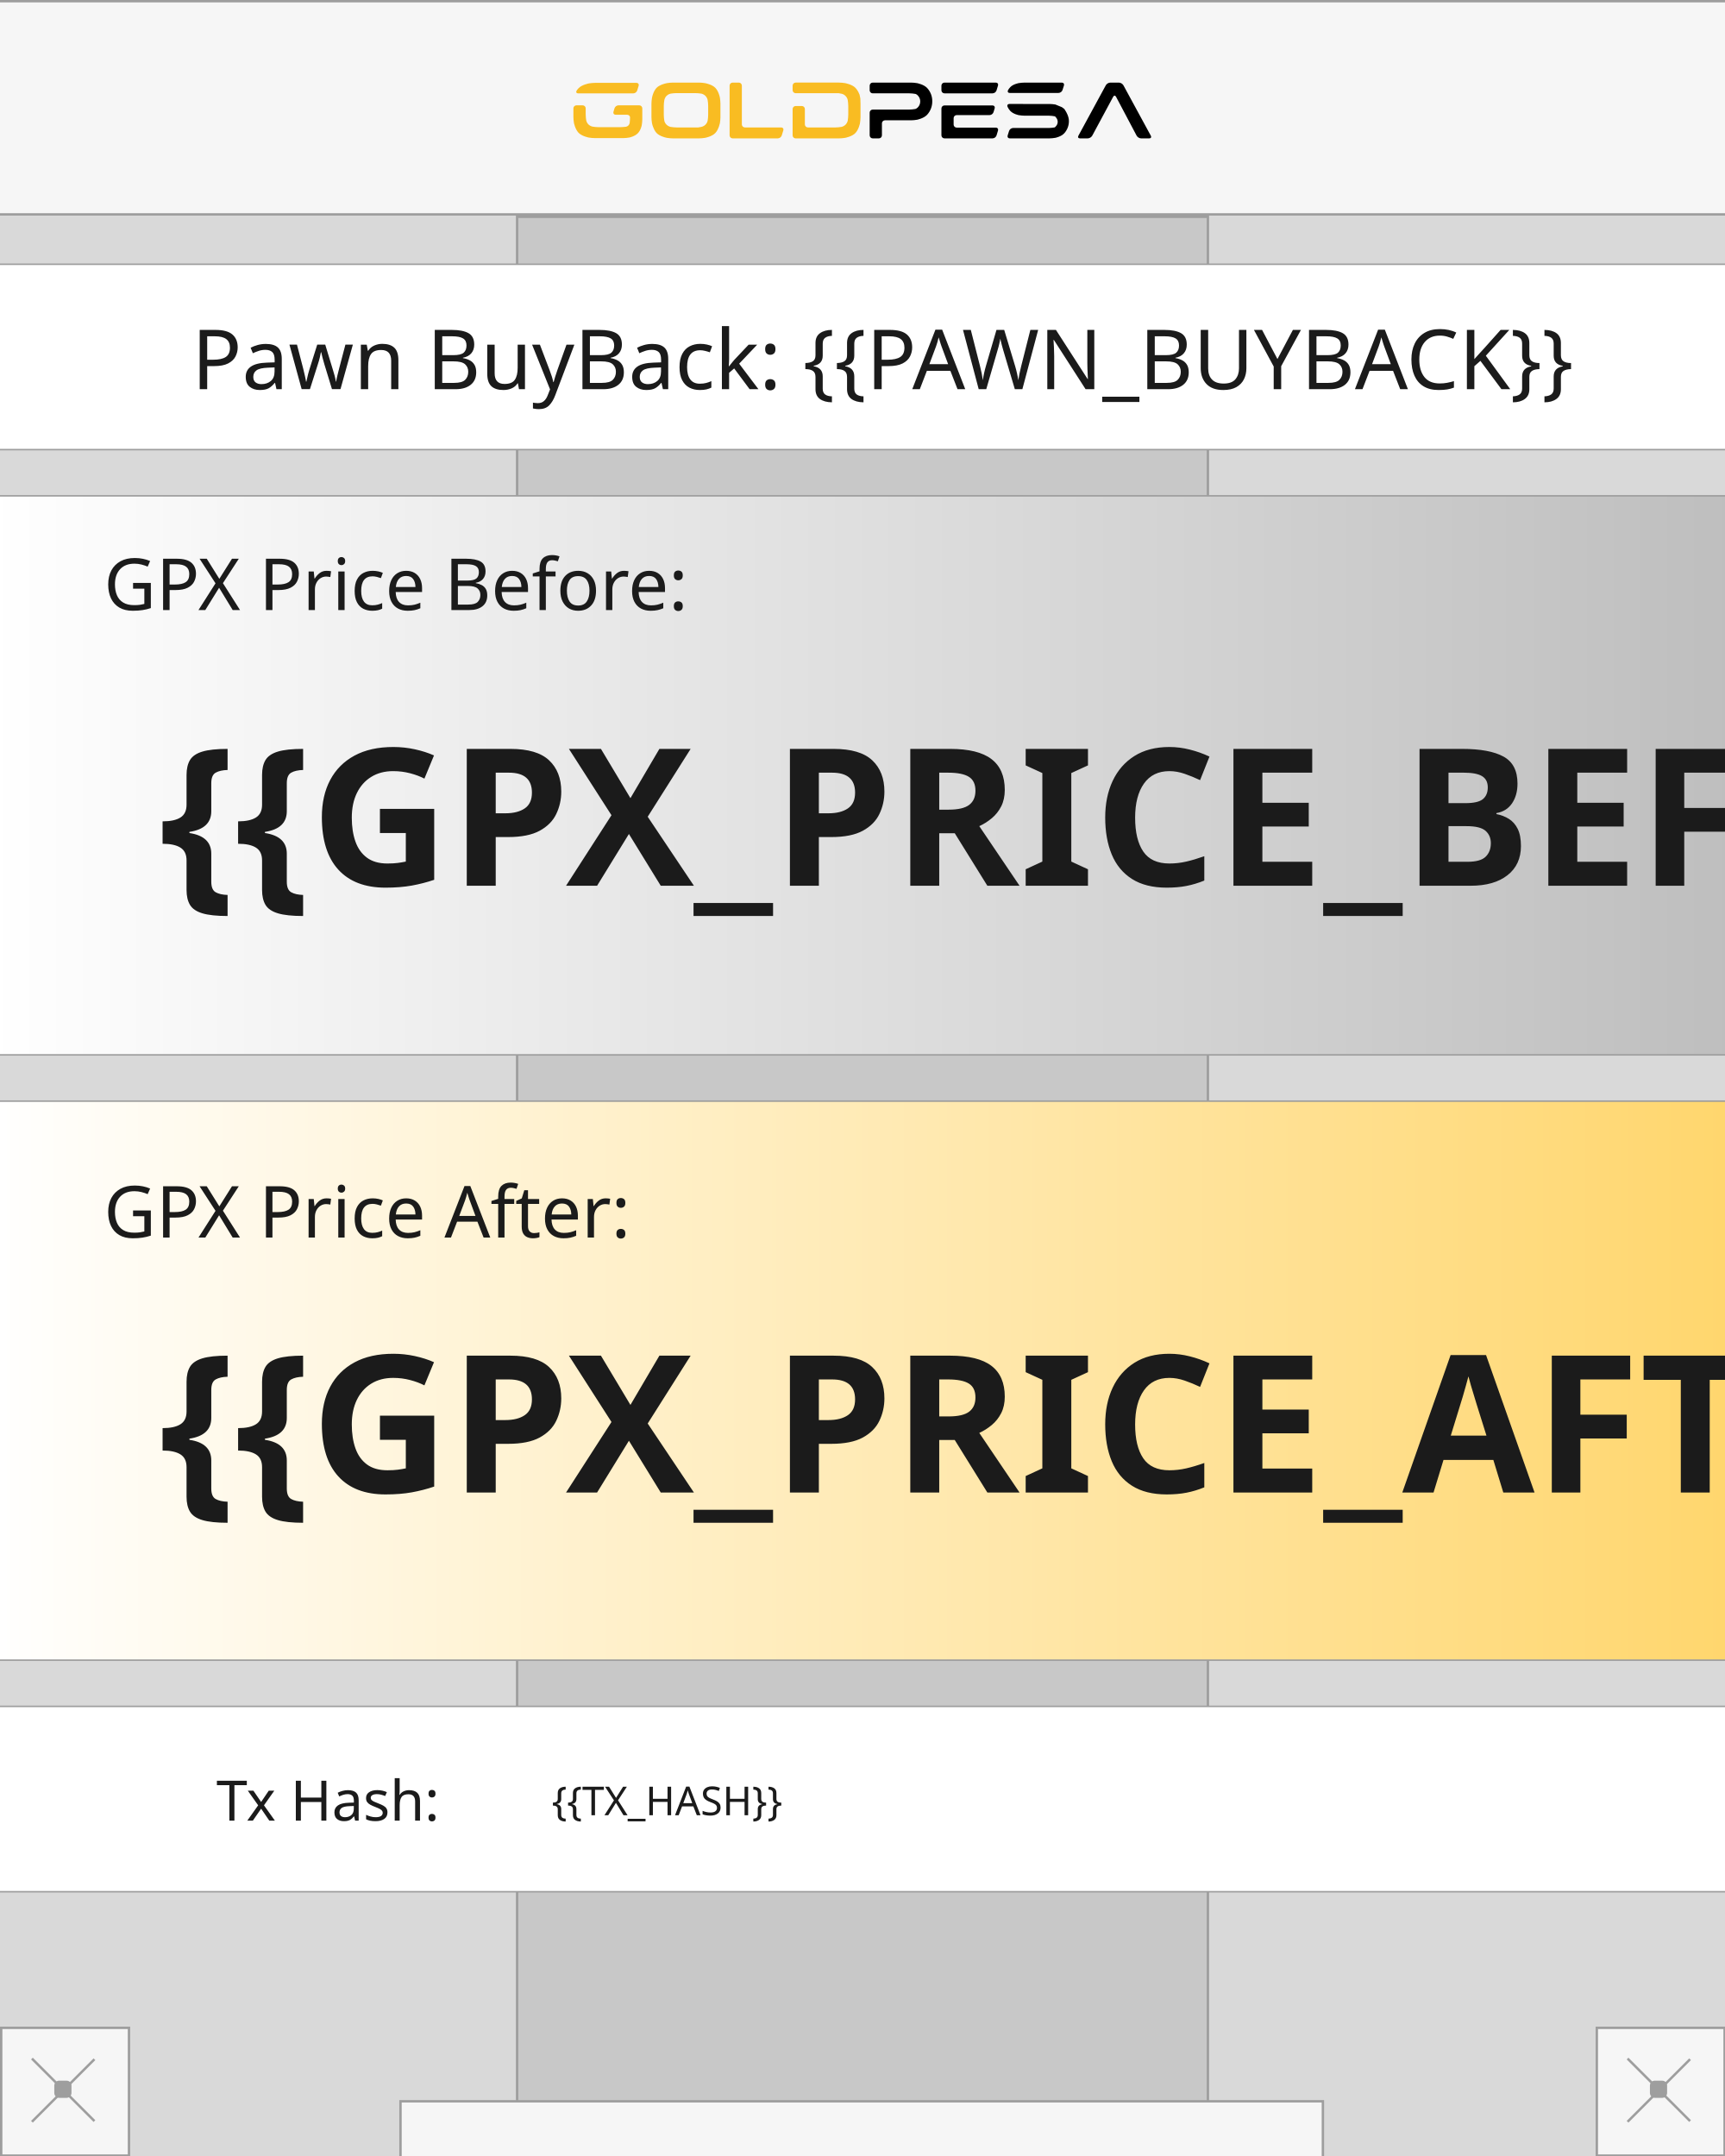
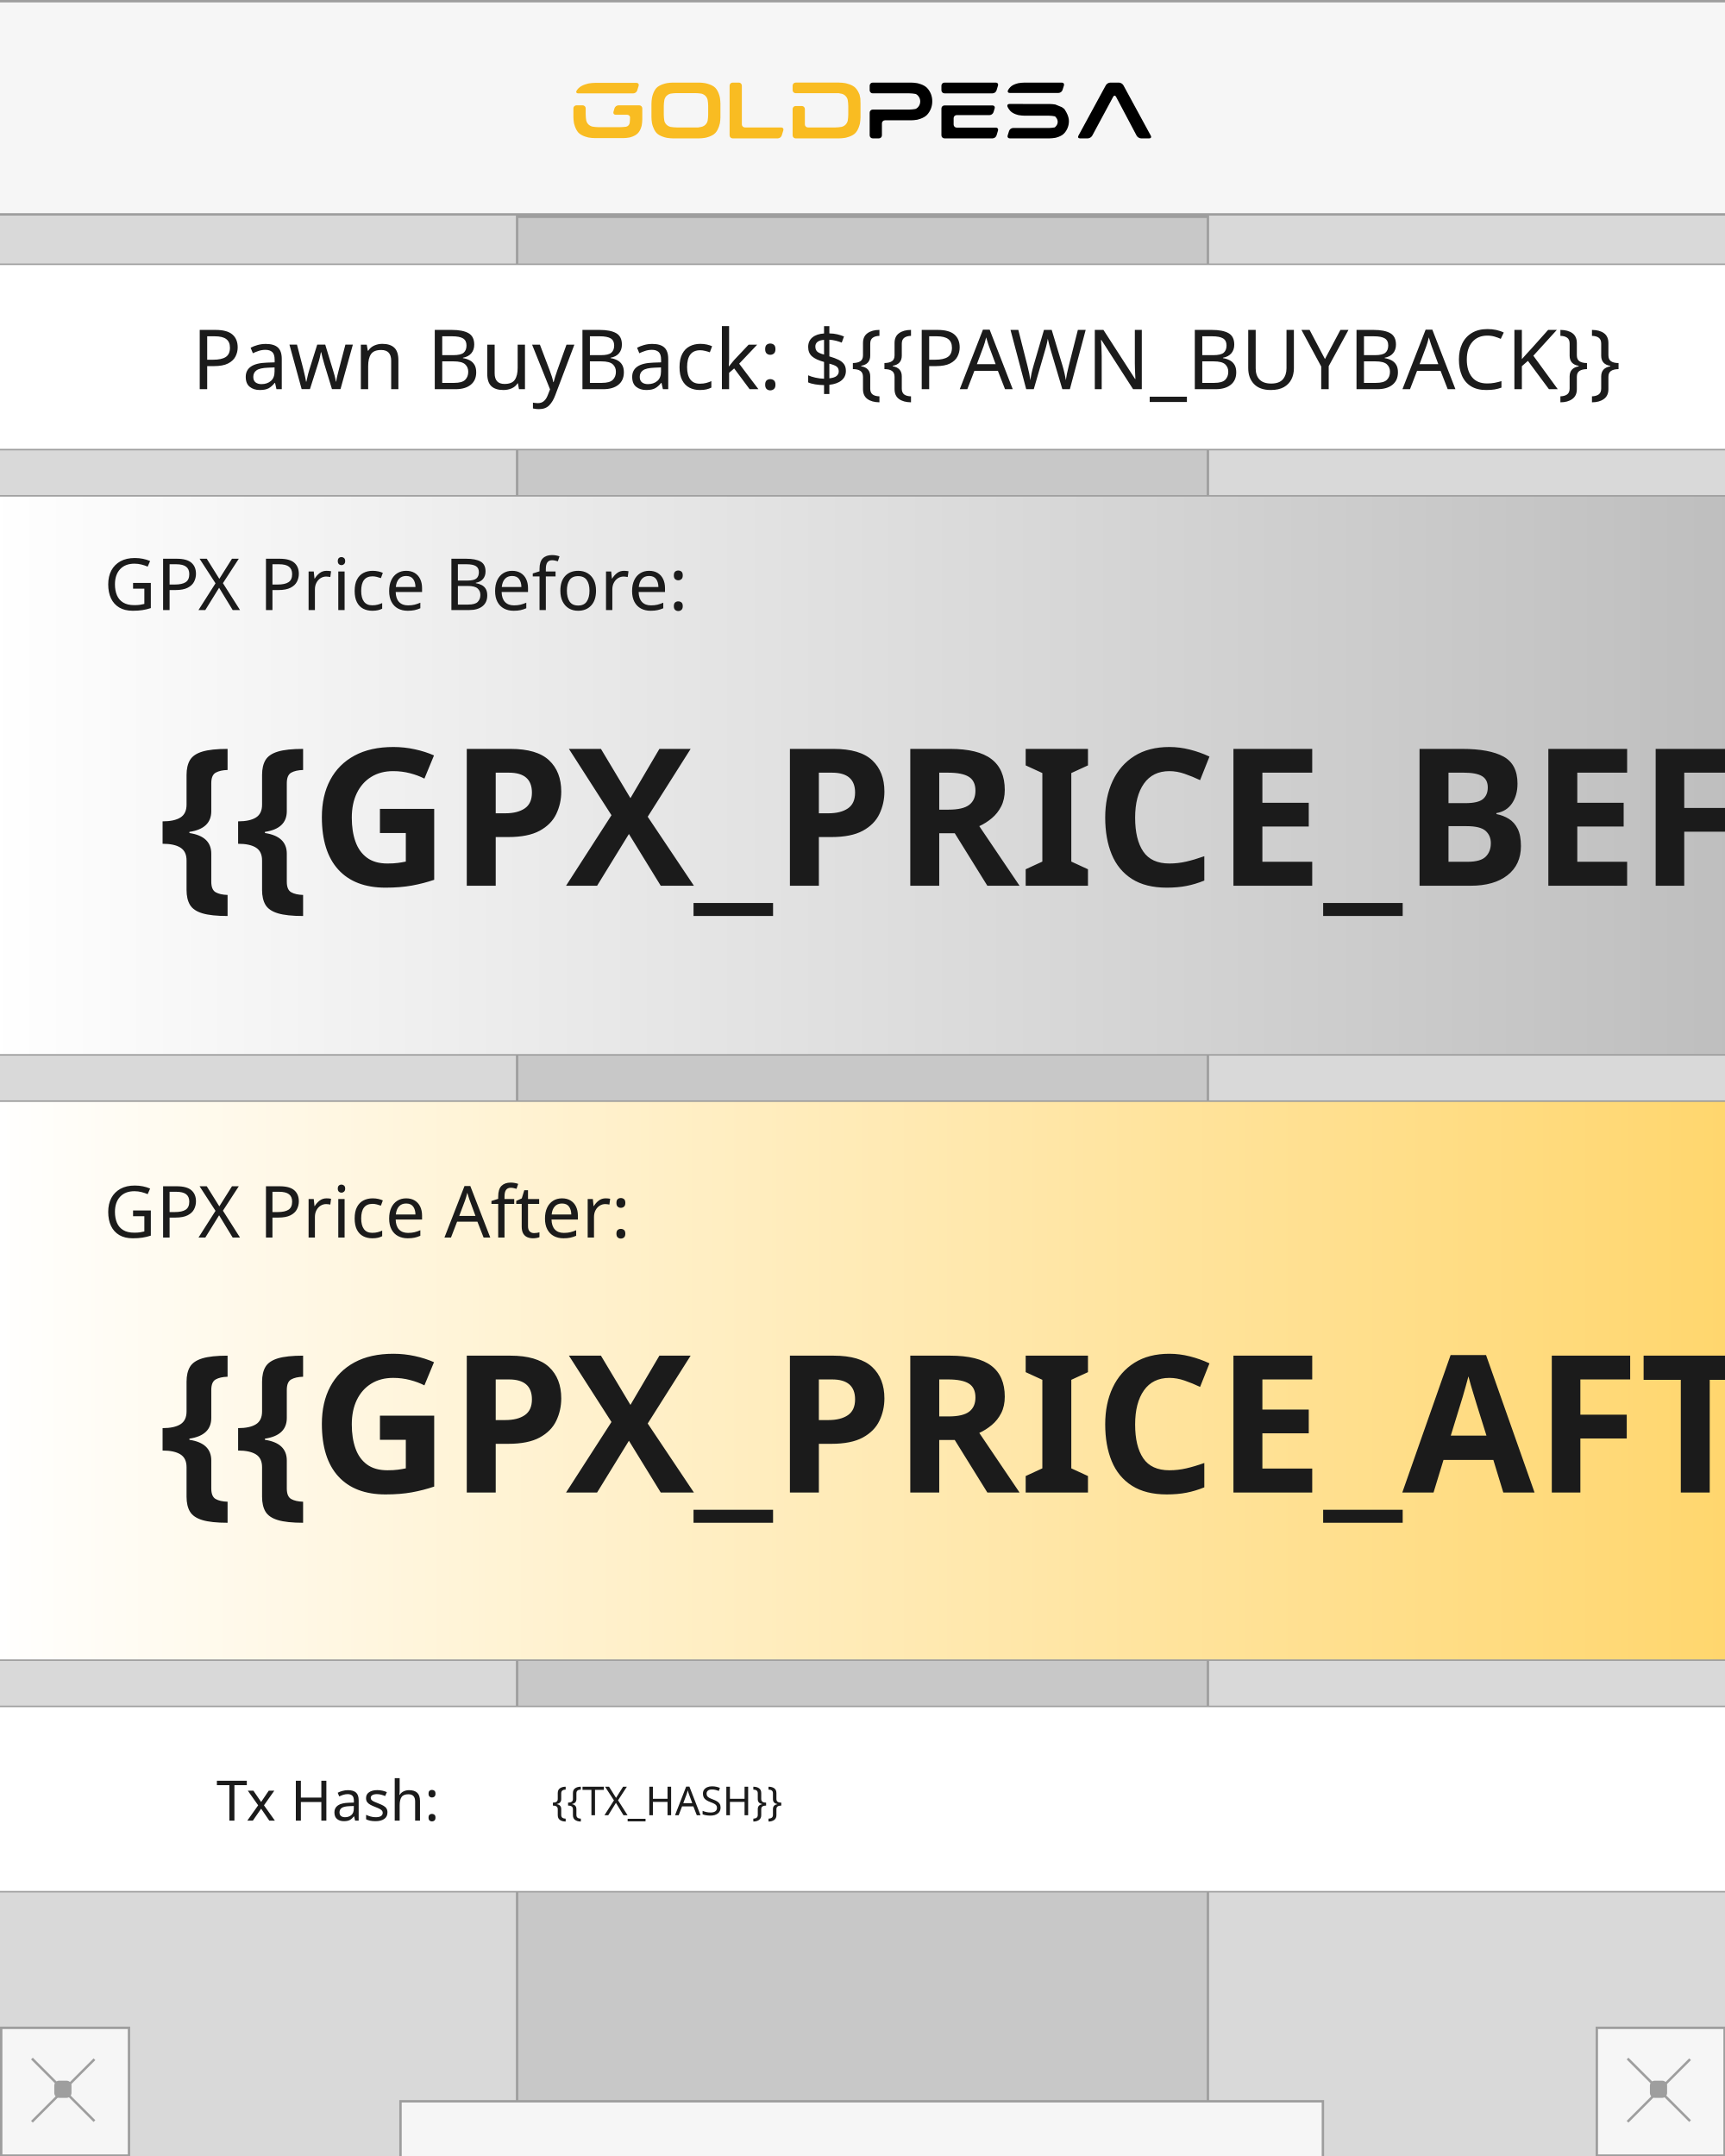
<svg xmlns="http://www.w3.org/2000/svg" width="1080" height="1350" viewBox="0 0 1080 1350" fill="none">
  <g clip-path="url(#clip0_2914_114)">
    <rect width="1080" height="1350" fill="#D9D9D9" />
    <rect x="323.75" y="135.75" width="432.5" height="1218.5" fill="#C8C8C8" stroke="#9E9E9E" stroke-width="1.5" />
    <rect x="-6.25" y="0.75" width="1091.5" height="133.5" fill="#F6F6F6" stroke="#9E9E9E" stroke-width="1.5" />
    <g clip-path="url(#clip1_2914_114)">
      <path d="M360.894 65.95C360.391 65.951 359.909 66.151 359.554 66.507C359.199 66.862 358.998 67.343 358.997 67.846V73.181C359.017 74.442 359.13 75.701 359.337 76.946C359.337 76.946 360.025 80.717 362.136 83.054C364.282 85.358 368.669 86.144 368.669 86.144C369.914 86.349 371.172 86.461 372.434 86.479H390.302C391.562 86.457 392.818 86.331 394.058 86.103C394.058 86.103 397.328 85.439 399.235 83.544C401.157 81.676 401.766 78.549 401.766 78.549C401.986 77.308 402.108 76.051 402.129 74.79V67.846C402.127 67.344 401.927 66.862 401.571 66.507C401.216 66.151 400.735 65.951 400.232 65.95H387.192C386.65 65.973 386.128 66.159 385.693 66.483C385.258 66.808 384.93 67.255 384.752 67.767L384.078 70.026C383.778 71.027 384.387 71.845 385.431 71.845H392.565C393.608 71.845 394.462 72.572 394.462 73.46C394.462 74.349 394.36 75.926 394.237 76.96C394.135 77.542 393.869 78.084 393.471 78.521C393.066 78.958 392.53 79.253 391.943 79.36C390.691 79.522 389.431 79.611 388.169 79.626H374.732C373.471 79.606 372.214 79.492 370.97 79.284C370.024 79.068 369.152 78.607 368.442 77.946C367.734 77.248 367.242 76.361 367.025 75.391C366.822 74.146 366.711 72.887 366.693 71.626V67.845C366.691 67.343 366.491 66.861 366.136 66.506C365.781 66.151 365.299 65.95 364.797 65.948H360.894V65.95Z" fill="#F9BC22" />
      <path d="M360.98 56.81C360.479 57.727 360.924 58.475 361.967 58.475H396.493C397.036 58.451 397.559 58.266 397.996 57.943C398.433 57.62 398.764 57.175 398.947 56.663L399.858 53.699C400.164 52.702 399.562 51.887 398.52 51.887H372.524C371.263 51.906 370.004 52.018 368.759 52.22C368.759 52.22 364.275 53.023 362.19 55.262C361.733 55.734 361.327 56.253 360.98 56.81Z" fill="#F9BC22" />
      <path d="M437.605 86.651H421.315C420.054 86.633 418.795 86.521 417.55 86.317C416.712 86.15 415.887 85.921 415.083 85.634C414.341 85.376 413.622 85.056 412.934 84.678C412.219 84.294 411.569 83.803 411.006 83.22C410.484 82.632 410.037 81.981 409.676 81.284C409.339 80.642 409.05 79.977 408.811 79.293C408.557 78.582 408.354 77.854 408.203 77.114C407.996 75.87 407.883 74.612 407.864 73.351V65.014C407.883 63.753 407.994 62.494 408.195 61.249C408.344 60.494 408.547 59.75 408.8 59.024C409.036 58.334 409.322 57.662 409.658 57.014C410.012 56.319 410.455 55.673 410.975 55.092C411.531 54.52 412.175 54.041 412.882 53.672C413.576 53.299 414.299 52.984 415.044 52.73C415.863 52.445 416.7 52.218 417.55 52.05C418.795 51.846 420.054 51.734 421.315 51.715V51.716H437.607C438.868 51.735 440.127 51.846 441.372 52.047C442.228 52.215 443.071 52.443 443.895 52.729C444.641 52.982 445.365 53.297 446.059 53.67C446.761 54.038 447.398 54.518 447.945 55.093C448.464 55.666 448.907 56.304 449.262 56.991C449.597 57.629 449.883 58.291 450.118 58.972C450.372 59.688 450.573 60.42 450.722 61.164C450.926 62.409 451.038 63.667 451.057 64.929V73.438C451.037 74.698 450.919 75.956 450.706 77.198C450.553 77.931 450.348 78.653 450.092 79.358C449.854 80.033 449.565 80.69 449.23 81.322C448.872 82.007 448.43 82.645 447.913 83.22C447.359 83.805 446.715 84.298 446.006 84.679C445.317 85.058 444.598 85.379 443.855 85.636C443.045 85.924 442.215 86.153 441.371 86.32C440.126 86.522 438.867 86.633 437.605 86.651ZM423.637 58.304C422.375 58.323 421.117 58.431 419.871 58.628C419.581 58.689 419.297 58.777 419.024 58.892C418.39 59.147 417.812 59.523 417.32 59.998C416.847 60.489 416.475 61.068 416.223 61.701C416.105 61.983 416.012 62.276 415.946 62.574C415.727 63.816 415.607 65.073 415.587 66.334V71.882C415.606 73.143 415.719 74.401 415.925 75.645C415.988 75.93 416.079 76.208 416.198 76.475C416.462 77.095 416.851 77.654 417.339 78.118C417.838 78.583 418.418 78.954 419.049 79.212C419.315 79.324 419.591 79.41 419.873 79.47C421.119 79.669 422.377 79.778 423.638 79.797H437.211C437.213 79.797 438.053 79.646 439.08 79.458C439.375 79.396 439.664 79.307 439.943 79.193C440.569 78.948 441.141 78.584 441.627 78.12C441.899 77.865 442.139 77.577 442.34 77.263C442.509 77 442.655 76.723 442.775 76.435C442.895 76.154 442.987 75.862 443.05 75.563C443.251 74.318 443.362 73.059 443.381 71.798V66.323C443.361 65.062 443.246 63.804 443.038 62.56C442.973 62.259 442.881 61.964 442.761 61.68C442.643 61.391 442.5 61.112 442.333 60.848C442.138 60.536 441.905 60.249 441.64 59.993C441.146 59.514 440.563 59.136 439.924 58.882C439.648 58.767 439.363 58.679 439.07 58.62C437.824 58.428 436.566 58.323 435.305 58.305L423.637 58.304Z" fill="#F9BC22" />
      <path d="M456.792 84.757C456.794 85.259 456.994 85.74 457.349 86.095C457.705 86.45 458.186 86.65 458.689 86.652H486.978C487.521 86.627 488.044 86.442 488.482 86.119C488.919 85.796 489.251 85.351 489.435 84.84L490.432 81.612C490.74 80.613 490.139 79.798 489.096 79.798H466.36C465.858 79.797 465.376 79.597 465.021 79.242C464.665 78.887 464.465 78.405 464.463 77.903V53.612C464.462 53.109 464.261 52.628 463.906 52.272C463.551 51.917 463.069 51.717 462.567 51.715H458.69C458.187 51.717 457.706 51.917 457.351 52.272C456.995 52.628 456.795 53.109 456.793 53.612V84.757H456.792Z" fill="#F9BC22" />
      <path d="M496.248 84.758C496.25 85.26 496.45 85.742 496.805 86.097C497.161 86.452 497.642 86.652 498.145 86.653H525.306C526.568 86.634 527.826 86.523 529.072 86.321C529.072 86.321 533.542 85.528 535.632 83.216C537.707 80.945 538.408 77.199 538.408 77.199C538.62 75.957 538.737 74.7 538.757 73.44V64.926C538.757 63.884 538.713 62.443 538.66 61.722C538.538 60.886 538.371 60.058 538.157 59.24C538.156 59.239 537.796 58.463 537.357 57.516C536.902 56.629 536.324 55.811 535.638 55.087C533.604 52.845 529.071 52.044 529.071 52.044C527.826 51.843 526.567 51.732 525.306 51.713H498.145C497.642 51.715 497.161 51.915 496.805 52.271C496.45 52.626 496.25 53.107 496.248 53.61V56.46C496.25 56.962 496.45 57.444 496.805 57.799C497.161 58.154 497.642 58.354 498.145 58.355L523.006 58.344C524.048 58.343 524.963 58.343 525.039 58.344C525.115 58.346 526.138 58.54 527.159 58.757C527.991 58.992 528.747 59.442 529.351 60.062C530.063 60.762 530.554 61.655 530.763 62.631C530.961 63.877 531.07 65.135 531.088 66.397V71.806C531.069 73.068 530.956 74.326 530.752 75.572C530.531 76.544 530.031 77.431 529.314 78.125C528.605 78.79 527.73 79.254 526.781 79.466C525.537 79.674 524.279 79.787 523.018 79.806H505.815C505.312 79.805 504.831 79.605 504.476 79.25C504.12 78.895 503.92 78.413 503.918 77.911V68.272C503.916 67.77 503.716 67.288 503.361 66.933C503.006 66.578 502.524 66.377 502.022 66.376H498.146C497.643 66.377 497.162 66.578 496.807 66.933C496.451 67.288 496.251 67.77 496.249 68.272V84.758H496.248Z" fill="#F9BC22" />
      <path d="M544.493 84.753C544.494 85.255 544.695 85.736 545.05 86.091C545.405 86.446 545.887 86.646 546.389 86.648H550.265C550.767 86.646 551.249 86.446 551.604 86.091C551.959 85.736 552.16 85.255 552.162 84.753V77.222C552.163 76.72 552.364 76.238 552.719 75.883C553.074 75.528 553.556 75.328 554.058 75.327H570.419C571.68 75.307 572.938 75.188 574.18 74.971C574.18 74.971 578.363 74.173 580.509 71.803C582.587 69.501 583.719 66.499 583.677 63.398C583.719 60.343 582.585 57.388 580.511 55.145C578.416 52.841 574.181 52.063 574.181 52.063C572.938 51.853 571.68 51.738 570.419 51.719H546.389C545.887 51.72 545.405 51.921 545.05 52.276C544.695 52.631 544.494 53.113 544.493 53.615V56.548C544.494 57.05 544.695 57.532 545.05 57.887C545.405 58.243 545.887 58.443 546.389 58.444H569.393C570.653 58.466 571.91 58.588 573.151 58.81C573.151 58.81 573.914 58.96 574.801 59.976C575.681 60.934 576.162 62.192 576.145 63.493C576.152 64.807 575.675 66.077 574.804 67.06C573.852 68.094 573.07 68.248 573.07 68.248C571.828 68.467 570.571 68.588 569.31 68.61H546.389C545.887 68.612 545.405 68.812 545.05 69.167C544.695 69.523 544.494 70.004 544.493 70.507V84.752V84.753Z" fill="black" />
      <path d="M589.415 84.749C589.417 85.251 589.617 85.733 589.973 86.088C590.328 86.443 590.81 86.643 591.312 86.644H621.456C621.998 86.62 622.521 86.435 622.957 86.112C623.393 85.789 623.723 85.342 623.904 84.83L624.847 81.72C625.151 80.722 624.545 79.907 623.502 79.907H598.953C598.451 79.905 597.969 79.704 597.614 79.349C597.258 78.993 597.058 78.511 597.057 78.009V73.966C597.058 73.463 597.258 72.982 597.614 72.626C597.969 72.27 598.451 72.07 598.953 72.068H619.569C620.111 72.044 620.634 71.859 621.071 71.535C621.507 71.212 621.836 70.766 622.017 70.253L622.753 67.835C623.057 66.837 622.45 66.02 621.408 66.02H591.31C590.808 66.022 590.326 66.222 589.971 66.577C589.616 66.933 589.415 67.414 589.414 67.916V84.749H589.415Z" fill="black" />
      <path d="M589.415 56.551C589.416 57.053 589.617 57.535 589.972 57.89C590.327 58.245 590.809 58.446 591.311 58.447H621.455C621.998 58.423 622.52 58.238 622.957 57.914C623.393 57.591 623.722 57.145 623.903 56.633L624.847 53.536C625.15 52.539 624.544 51.723 623.501 51.723H591.31C590.808 51.724 590.326 51.925 589.971 52.28C589.616 52.635 589.415 53.117 589.414 53.619V56.551H589.415Z" fill="black" />
      <path d="M630.875 84.841C630.56 85.836 631.156 86.649 632.198 86.649H657.009C658.269 86.628 659.526 86.505 660.767 86.284C660.767 86.284 664.423 85.565 666.334 83.423C668.242 81.31 669.276 78.551 669.226 75.704C669.226 72.81 667.344 69.806 667.344 69.806C666.79 68.921 666.336 68.198 666.334 68.197C666.333 68.196 665.641 67.696 664.794 67.087L660.771 65.445C659.527 65.24 658.269 65.126 657.008 65.107H640.718C640.686 65.107 639.717 65.092 638.675 65.092H631.967C630.924 65.092 630.395 65.882 630.794 66.845C631.214 67.766 631.772 68.617 632.45 69.368C634.299 71.439 637.819 72.097 637.819 72.097C639.063 72.308 640.32 72.424 641.581 72.444H656.802C658.054 72.467 659.301 72.602 660.528 72.846L661.214 73.633C661.862 74.373 662.216 75.326 662.209 76.309C662.202 77.293 661.834 78.24 661.175 78.971C660.942 79.252 660.69 79.516 660.418 79.76C659.18 79.994 657.924 80.123 656.664 80.145H634.257C633.713 80.17 633.189 80.355 632.749 80.676C632.31 80.998 631.976 81.442 631.788 81.953L630.875 84.841Z" fill="black" />
      <path d="M631.097 56.489C630.643 57.429 631.125 58.197 632.169 58.197H662.745C663.289 58.172 663.814 57.988 664.253 57.666C664.693 57.344 665.027 56.9 665.215 56.389L666.126 53.526C666.44 52.532 665.846 51.718 664.803 51.718H641.599C640.338 51.736 639.079 51.845 637.834 52.043C637.834 52.043 634.232 52.671 632.467 54.629C631.929 55.185 631.469 55.811 631.097 56.489Z" fill="black" />
      <path d="M711.64 84.975C711.932 85.46 712.339 85.867 712.824 86.159C713.309 86.451 713.858 86.62 714.424 86.651H719.524C720.567 86.651 721.013 85.9 720.515 84.986L703.337 53.382C703.039 52.899 702.628 52.495 702.14 52.205C701.652 51.915 701.101 51.747 700.535 51.716H695.147C694.581 51.748 694.03 51.916 693.542 52.206C693.054 52.496 692.644 52.899 692.345 53.382L675.167 84.986C674.669 85.903 675.115 86.651 676.158 86.651H681.026C681.592 86.62 682.143 86.451 682.63 86.16C683.116 85.869 683.526 85.465 683.822 84.981L696.951 60.58C697.446 59.661 698.249 59.664 698.737 60.587L711.64 84.975Z" fill="black" />
    </g>
    <rect x="-6.526" y="165.474" width="1103.05" height="116.052" fill="white" stroke="#9E9E9E" stroke-width="0.948" />
    <text fill="#1B1B1B" xml:space="preserve" style="white-space: pre" font-family="Roboto Mono" font-size="52" letter-spacing="0em">
-       <tspan x="120" y="243.698">Pawn BuyBack: {{PAWN_BUYBACK}}</tspan>
+       <tspan x="120" y="243.698">Pawn BuyBack: ${{PAWN_BUYBACK}}</tspan>
    </text>
    <rect x="-6.526" y="1068.47" width="1092.05" height="116.052" fill="white" stroke="#9E9E9E" stroke-width="0.948" />
    <text fill="#1B1B1B" xml:space="preserve" style="white-space: pre" font-family="Roboto Mono" font-size="35" letter-spacing="0em">
      <tspan x="135.453" y="1140.01">Tx Hash:</tspan>
    </text>
    <text fill="#1B1B1B" xml:space="preserve" style="white-space: pre" font-family="Roboto Mono" font-size="25" letter-spacing="0em">
      <tspan x="345.453" y="1136.62">{{TX_HASH}}</tspan>
    </text>
    <rect x="-6.526" y="689.474" width="1092.05" height="350.052" fill="url(#paint0_linear_2914_114)" stroke="#9E9E9E" stroke-width="0.948" />
    <text fill="#1B1B1B" xml:space="preserve" style="white-space: pre" font-family="Roboto Mono" font-size="45" letter-spacing="0em">
      <tspan x="65" y="774.913">GPX Price After:</tspan>
    </text>
    <text fill="#1B1B1B" xml:space="preserve" style="white-space: pre" font-family="Roboto Mono" font-size="120" font-weight="bold" letter-spacing="0em">
      <tspan x="100" y="934.545">{{GPX_PRICE_AFTER}}</tspan>
    </text>
    <rect x="-6.526" y="310.474" width="1092.05" height="350.052" fill="url(#paint1_linear_2914_114)" stroke="#9E9E9E" stroke-width="0.948" />
    <text fill="#1B1B1B" xml:space="preserve" style="white-space: pre" font-family="Roboto Mono" font-size="45" letter-spacing="0em">
      <tspan x="65" y="381.979">GPX Price Before:</tspan>
    </text>
    <text fill="#1B1B1B" xml:space="preserve" style="white-space: pre" font-family="Roboto Mono" font-size="120" font-weight="bold" letter-spacing="0em">
      <tspan x="100" y="554.611">{{GPX_PRICE_BEFORE}}</tspan>
    </text>
    <rect x="250.75" y="1315.75" width="577.5" height="38.5" fill="#F6F6F6" stroke="#9E9E9E" stroke-width="1.5" />
    <rect x="0.75" y="1269.75" width="80" height="80" fill="#F6F6F6" stroke="#9E9E9E" stroke-width="1.5" />
    <path d="M19.991 1288.99L59.135 1328.13" stroke="#9E9E9E" stroke-width="1.538" />
    <path d="M19.991 1328.55L59.135 1289.41" stroke="#9E9E9E" stroke-width="1.538" />
    <rect x="33.986" y="1302.83" width="10.764" height="10.764" rx="3.075" fill="#9E9E9E" />
    <rect x="999.75" y="1269.75" width="80" height="80" fill="#F6F6F6" stroke="#9E9E9E" stroke-width="1.5" />
    <path d="M1018.99 1288.99L1058.14 1328.13" stroke="#9E9E9E" stroke-width="1.538" />
    <path d="M1018.99 1328.55L1058.14 1289.41" stroke="#9E9E9E" stroke-width="1.538" />
    <rect x="1032.99" y="1302.83" width="10.764" height="10.764" rx="3.075" fill="#9E9E9E" />
  </g>
  <defs>
    <linearGradient id="paint0_linear_2914_114" x1="1086" y1="864.5" x2="-7" y2="864.5" gradientUnits="userSpaceOnUse">
      <stop stop-color="#FFD66D" />
      <stop offset="1" stop-color="white" />
    </linearGradient>
    <linearGradient id="paint1_linear_2914_114" x1="1086" y1="485.5" x2="-7" y2="485.5" gradientUnits="userSpaceOnUse">
      <stop stop-color="#BEBEBE" />
      <stop offset="1" stop-color="white" />
    </linearGradient>
    <clipPath id="clip0_2914_114">
      <rect width="1080" height="1350" fill="white" />
    </clipPath>
    <clipPath id="clip1_2914_114">
      <rect width="361.722" height="34.94" fill="white" transform="translate(358.997 51.7134)" />
    </clipPath>
  </defs>
</svg>
